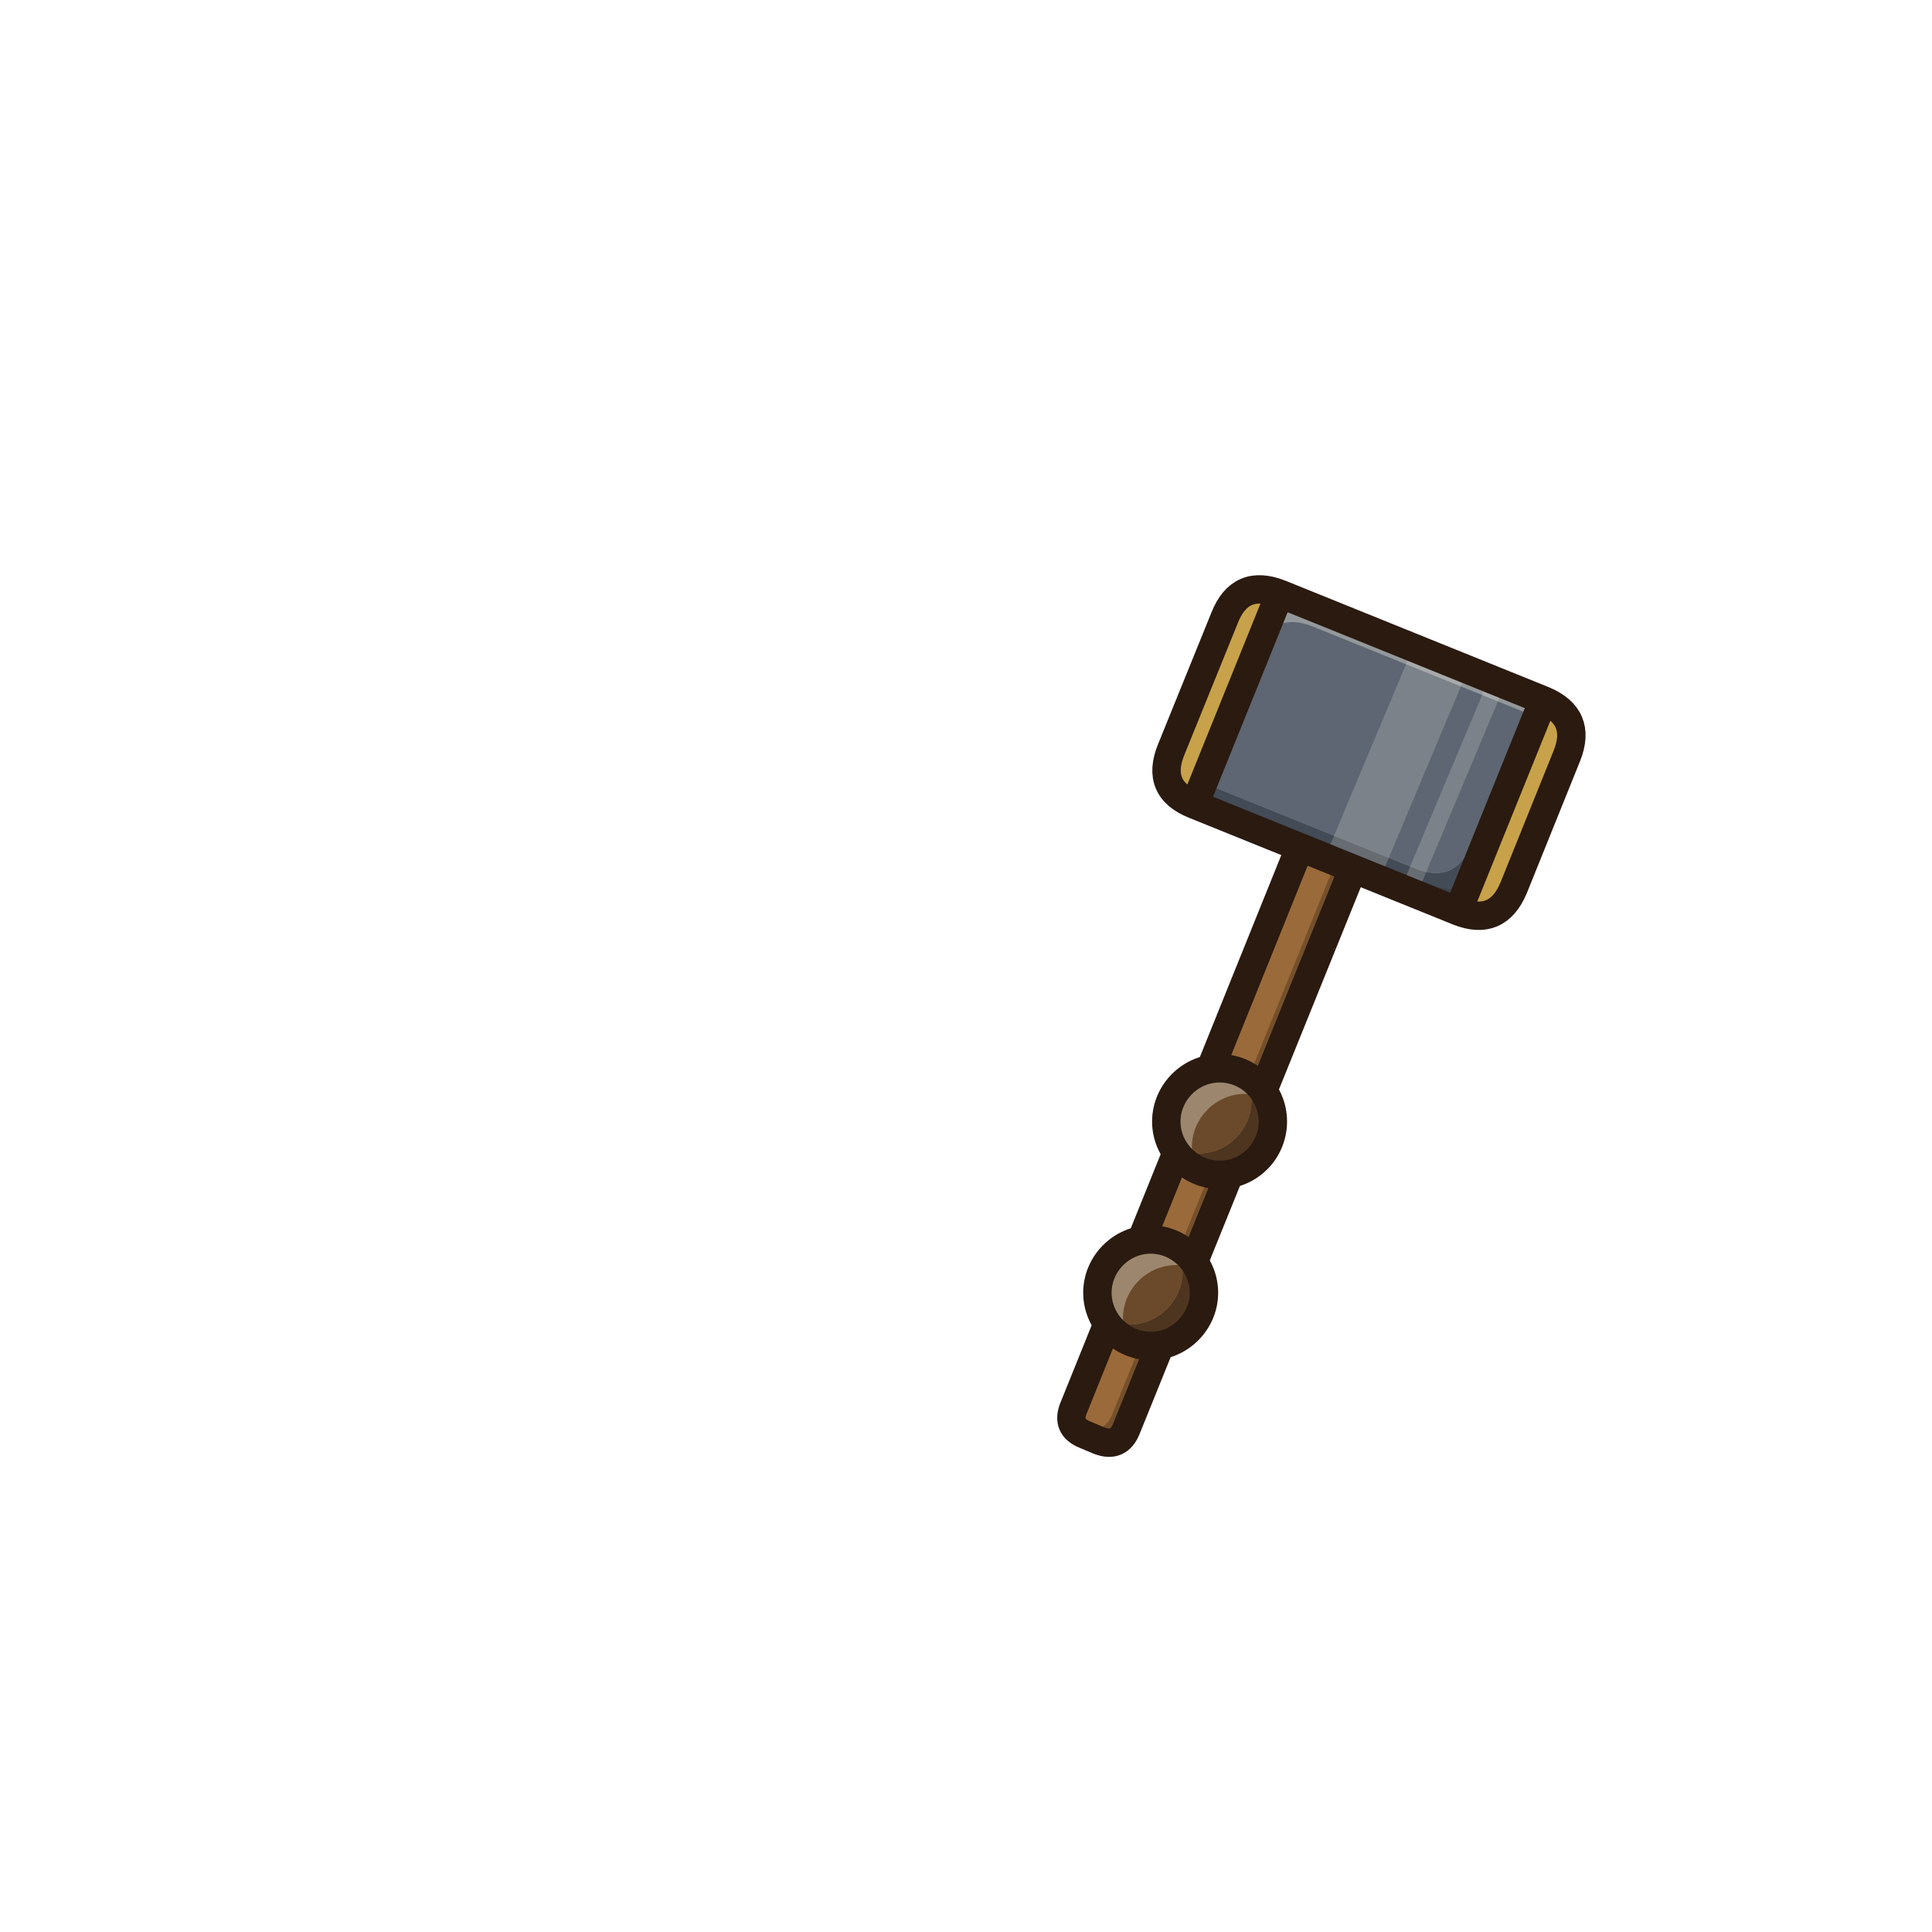
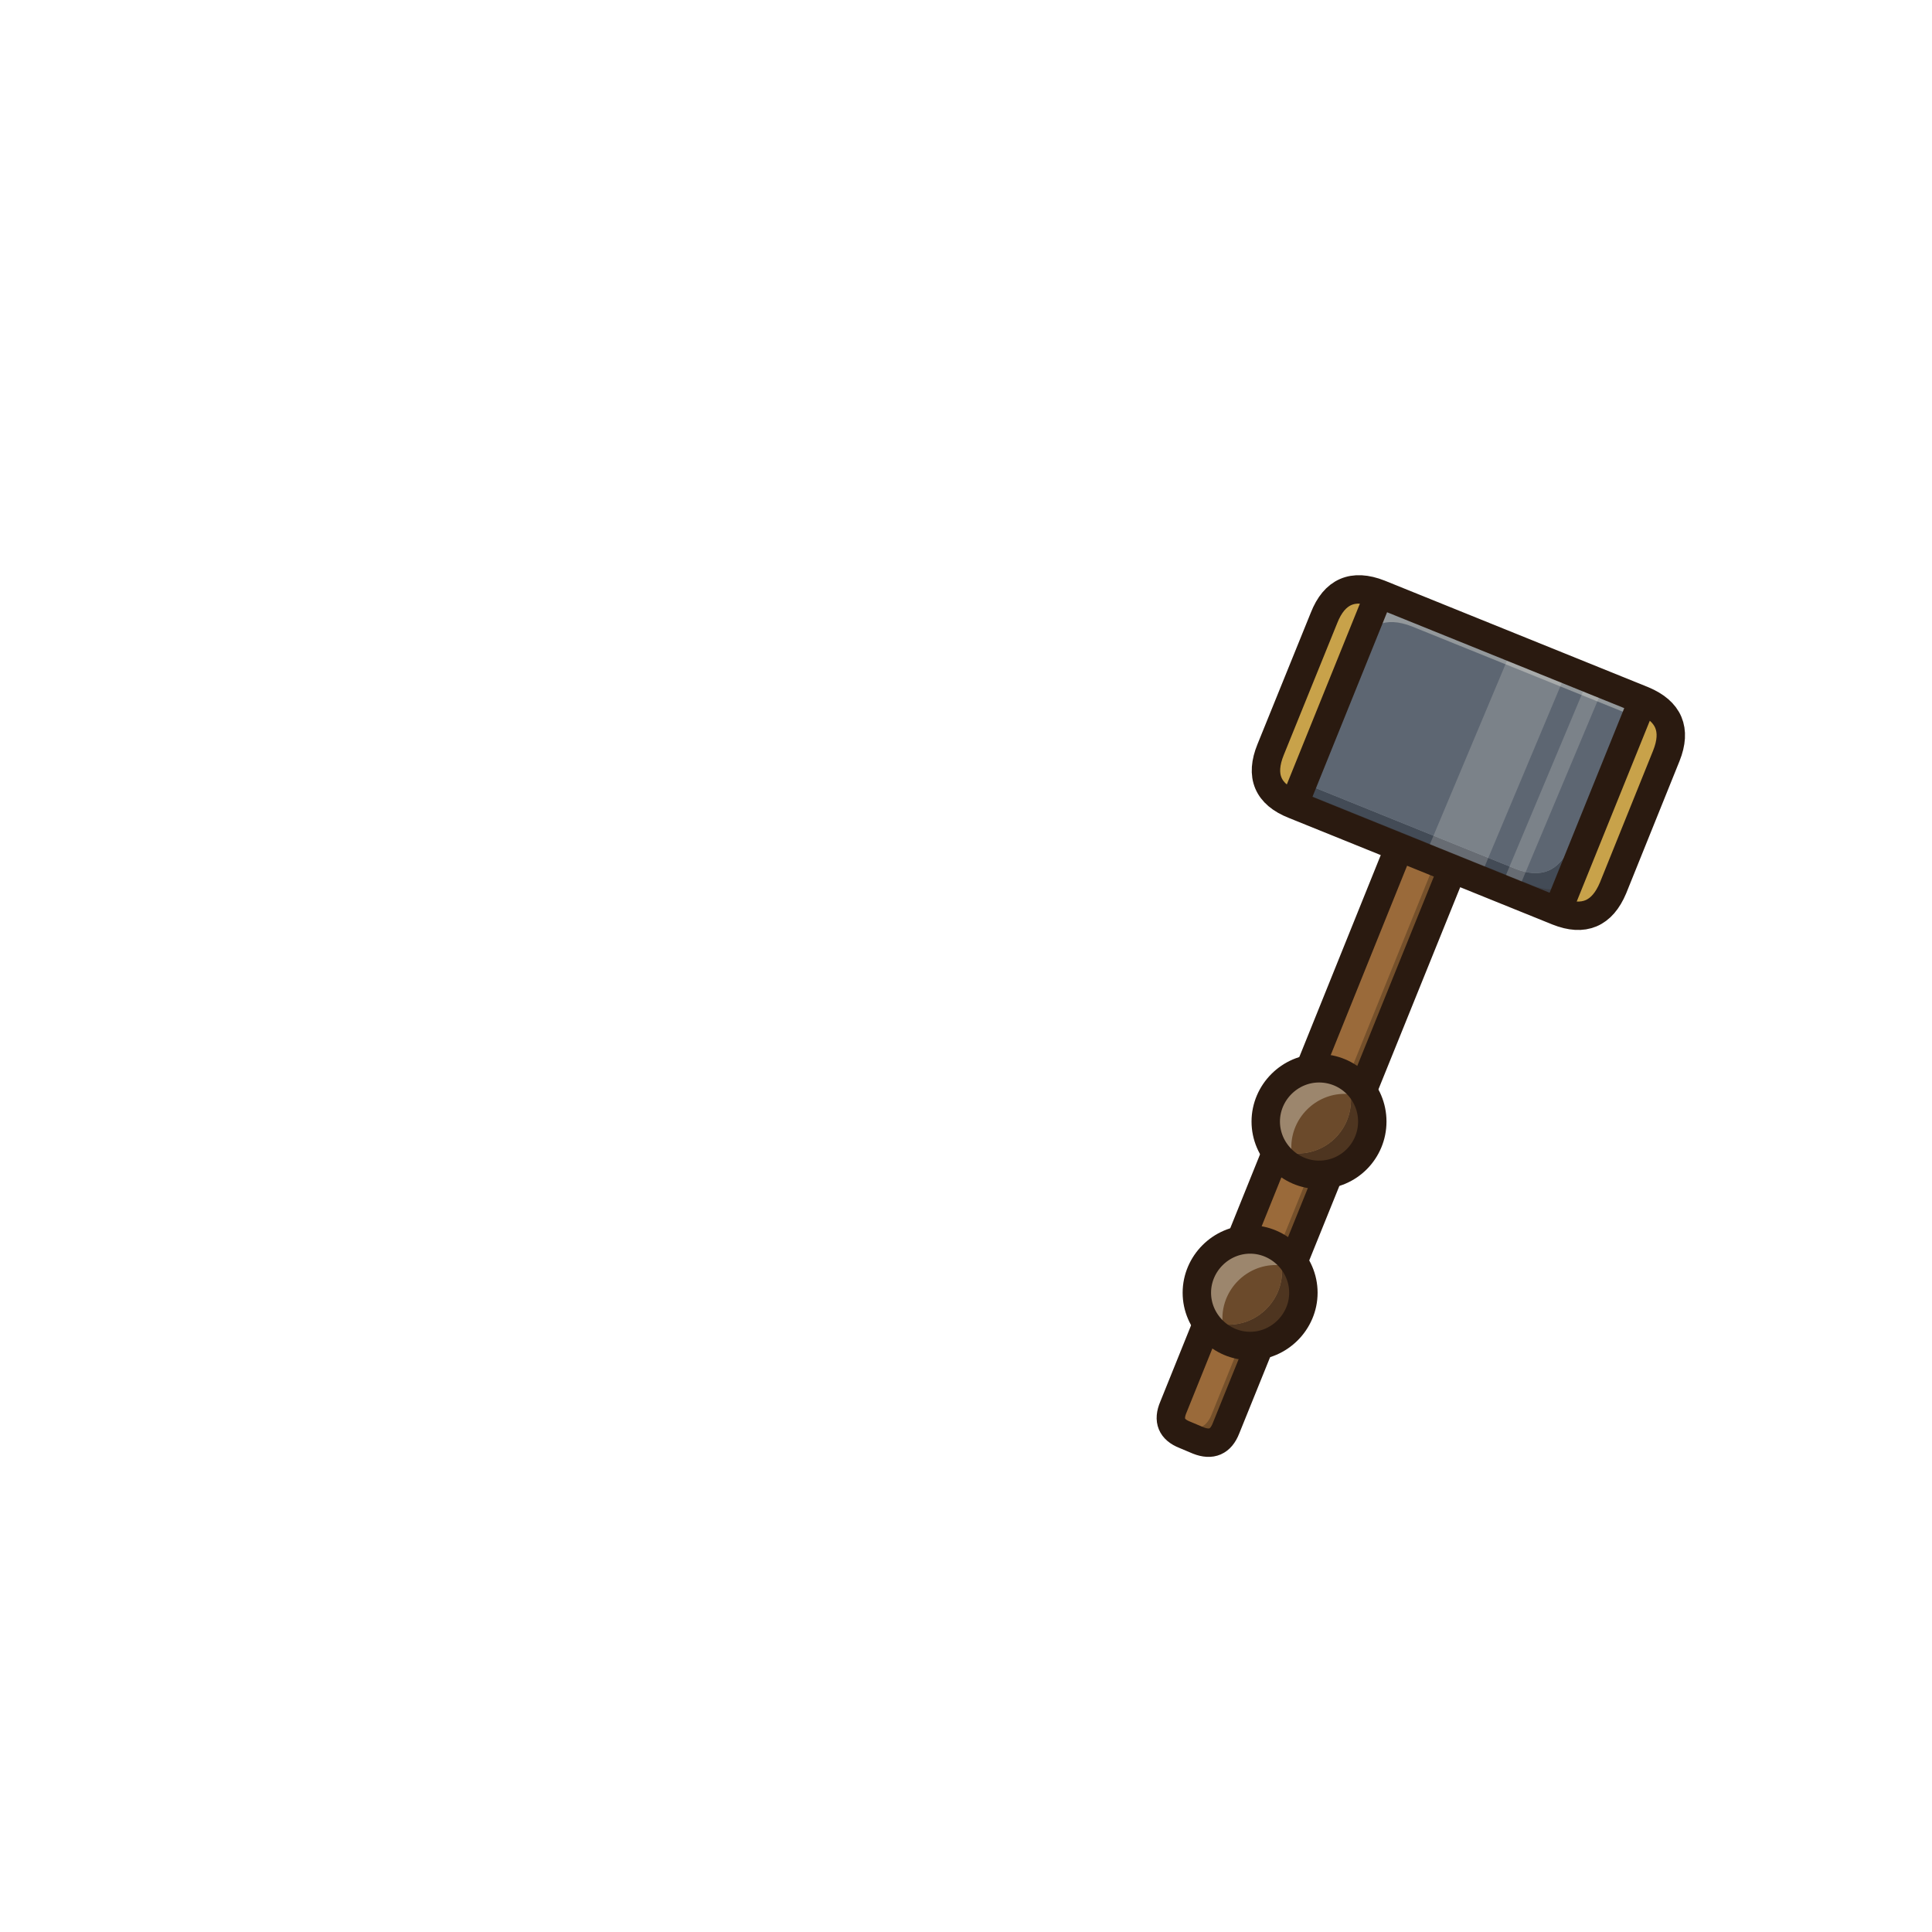
<svg xmlns="http://www.w3.org/2000/svg" id="jarl-hammer" width="272" height="272" viewBox="-40 -40 272 272">
  <defs>
-     <path id="jarl-hammer-shaft-shape" d="M 151 67.5 L 152.9 68.2 Q 155.7 69.3 154.6 72.1 L 118.6 161.1 Q 117.5 163.9 114.7 162.8 L 112.8 162 Q 110 160.9 111.2 158.1 L 147.1 69.1 Q 148.3 66.3 151 67.5 Z" />
+     <path id="jarl-hammer-shaft-shape" d="M 165 67.5 L 166.9 68.2 Q 169.7 69.3 168.6 72.1 L 132.6 161.1 Q 131.5 163.9 128.7 162.8 L 126.8 162 Q 124 160.9 125.2 158.1 L 161.1 69.1 Q 162.3 66.3 165 67.5 Z" />
    <clipPath id="jarl-hammer-shaft-clip">
      <use href="#jarl-hammer-shaft-shape" />
    </clipPath>
-     <path id="jarl-hammer-head-shape" d="M 140.2 43.6 L 177.3 58.6 Q 182.8 60.9 180.6 66.4 L 173.1 85 Q 170.8 90.5 165.3 88.3 L 128.2 73.3 Q 122.6 71.1 124.9 65.5 L 132.4 47 Q 134.6 41.4 140.2 43.6 Z" />
+     <path id="jarl-hammer-head-shape" d="M 154.2 43.6 L 191.3 58.6 Q 196.8 60.9 194.6 66.4 L 187.1 85 Q 184.8 90.5 179.3 88.3 L 142.2 73.3 Q 136.6 71.1 138.9 65.5 L 146.4 47 Q 148.6 41.4 154.2 43.6 Z" />
    <clipPath id="jarl-hammer-head-clip">
      <use href="#jarl-hammer-head-shape" />
    </clipPath>
    <clipPath id="jarl-hammer-head-lit-clip">
      <use href="#jarl-hammer-head-shape" transform="translate(-6 -6)" />
    </clipPath>
-     <path id="jarl-hammer-band-a-shape" d="M 131.6 38 L 140.9 41.8 L 127.4 75.2 L 118.2 71.4 L 131.6 38 Z" />
-     <path id="jarl-hammer-band-b-shape" d="M 178 56.8 L 187.3 60.5 L 173.8 93.9 L 164.5 90.2 L 178 56.8 Z" />
-     <path id="jarl-hammer-hand-upper-shape" d="M 139.2 117.9 C 139.2 122 135.9 125.4 131.7 125.4 C 127.6 125.4 124.2 122 124.2 117.9 C 124.2 113.8 127.6 110.4 131.7 110.4 C 135.9 110.4 139.2 113.8 139.2 117.9 Z" />
+     <path id="jarl-hammer-band-a-shape" d="M 145.6 38 L 154.9 41.8 L 141.4 75.2 L 132.2 71.4 L 145.6 38 Z" />
+     <path id="jarl-hammer-band-b-shape" d="M 192 56.8 L 201.3 60.5 L 187.8 93.9 L 178.5 90.2 L 192 56.8 Z" />
+     <path id="jarl-hammer-hand-upper-shape" d="M 153.2 117.9 C 153.2 122 149.9 125.4 145.7 125.4 C 141.6 125.4 138.2 122 138.2 117.9 C 138.2 113.8 141.6 110.4 145.7 110.4 C 149.9 110.4 153.2 113.8 153.2 117.9 Z" />
    <clipPath id="jarl-hammer-hand-upper-clip">
      <use href="#jarl-hammer-hand-upper-shape" />
    </clipPath>
    <clipPath id="jarl-hammer-hand-upper-lit-clip">
      <use href="#jarl-hammer-hand-upper-shape" transform="translate(-3 -3)" />
    </clipPath>
-     <path id="jarl-hammer-hand-shape" d="M 129.5 142 C 129.5 146.1 126.1 149.5 122 149.5 C 117.9 149.5 114.5 146.1 114.5 142 C 114.5 137.9 117.9 134.5 122 134.5 C 126.1 134.5 129.5 137.9 129.5 142 Z" />
+     <path id="jarl-hammer-hand-shape" d="M 143.5 142 C 143.5 146.1 140.1 149.5 136 149.5 C 131.9 149.5 128.5 146.1 128.5 142 C 128.5 137.9 131.9 134.5 136 134.5 C 140.1 134.5 143.5 137.9 143.5 142 Z" />
    <clipPath id="jarl-hammer-hand-clip">
      <use href="#jarl-hammer-hand-shape" />
    </clipPath>
    <clipPath id="jarl-hammer-hand-lit-clip">
      <use href="#jarl-hammer-hand-shape" transform="translate(-3 -3)" />
    </clipPath>
  </defs>
  <g id="jarl-hammer-shaft">
    <use id="jarl-hammer-shaft-shade" href="#jarl-hammer-shaft-shape" fill="#75502b" />
    <g clip-path="url(#jarl-hammer-shaft-clip)">
      <use id="jarl-hammer-shaft-fill" href="#jarl-hammer-shaft-shape" transform="translate(-2 -2)" fill="#9a6a3a" />
    </g>
    <use id="jarl-hammer-shaft-line" href="#jarl-hammer-shaft-shape" fill="none" stroke="#2a1a10" stroke-width="4" stroke-linecap="round" stroke-linejoin="round" />
  </g>
  <g id="jarl-hammer-head">
    <use id="jarl-hammer-head-shade" href="#jarl-hammer-head-shape" fill="#434b56" />
    <g clip-path="url(#jarl-hammer-head-clip)">
      <use id="jarl-hammer-head-deep" href="#jarl-hammer-head-shape" fill="#2a1a10" opacity="0.2" />
      <use id="jarl-hammer-head-shade-over" href="#jarl-hammer-head-shape" transform="translate(-3.72 -3.72)" fill="#434b56" />
      <use id="jarl-hammer-head-fill" href="#jarl-hammer-head-shape" transform="translate(-6 -6)" fill="#5d6672" />
      <g clip-path="url(#jarl-hammer-head-lit-clip)">
        <use id="jarl-hammer-head-lit" href="#jarl-hammer-head-shape" transform="translate(-6 -6)" fill="#f4f1e4" opacity="0.36" />
        <use id="jarl-hammer-head-fill-over" href="#jarl-hammer-head-shape" transform="translate(4.6 4.6)" fill="#5d6672" />
      </g>
-       <path id="jarl-hammer-head-sheen" d="M163.04 41.4 L172.07 41.4 L151.43 90.55 L142.4 90.55 Z M175.57 41.4 L178.17 41.4 L157.53 90.55 L154.93 90.55 Z" fill="#f4f1e4" opacity="0.2" />
+       <path id="jarl-hammer-head-sheen" d="M177.04 41.4 L186.07 41.4 L165.43 90.55 L156.4 90.55 Z M189.57 41.4 L192.17 41.4 L171.53 90.55 L168.93 90.55 Z" fill="#f4f1e4" opacity="0.2" />
      <g id="jarl-hammer-band-a">
        <use id="jarl-hammer-band-a-fill" href="#jarl-hammer-band-a-shape" fill="#c8a24a" />
        <use id="jarl-hammer-band-a-line" href="#jarl-hammer-band-a-shape" fill="none" stroke="#2a1a10" stroke-width="4" stroke-linecap="round" stroke-linejoin="round" />
      </g>
      <g id="jarl-hammer-band-b">
        <use id="jarl-hammer-band-b-fill" href="#jarl-hammer-band-b-shape" fill="#c8a24a" />
        <use id="jarl-hammer-band-b-line" href="#jarl-hammer-band-b-shape" fill="none" stroke="#2a1a10" stroke-width="4" stroke-linecap="round" stroke-linejoin="round" />
      </g>
    </g>
    <use id="jarl-hammer-head-line" href="#jarl-hammer-head-shape" fill="none" stroke="#2a1a10" stroke-width="4" stroke-linecap="round" stroke-linejoin="round" />
  </g>
  <g id="jarl-hammer-hand-upper">
    <use id="jarl-hammer-hand-upper-shade" href="#jarl-hammer-hand-upper-shape" fill="#4e3520" />
    <g clip-path="url(#jarl-hammer-hand-upper-clip)">
      <use id="jarl-hammer-hand-upper-fill" href="#jarl-hammer-hand-upper-shape" transform="translate(-3 -3)" fill="#6b4a2b" />
      <g clip-path="url(#jarl-hammer-hand-upper-lit-clip)">
        <use id="jarl-hammer-hand-upper-lit" href="#jarl-hammer-hand-upper-shape" transform="translate(-3 -3)" fill="#f4f1e4" opacity="0.36" />
        <use id="jarl-hammer-hand-upper-fill-over" href="#jarl-hammer-hand-upper-shape" transform="translate(3.6 3.6)" fill="#6b4a2b" />
      </g>
    </g>
    <use id="jarl-hammer-hand-upper-line" href="#jarl-hammer-hand-upper-shape" fill="none" stroke="#2a1a10" stroke-width="4" stroke-linecap="round" stroke-linejoin="round" />
  </g>
  <g id="jarl-hammer-hand">
    <use id="jarl-hammer-hand-shade" href="#jarl-hammer-hand-shape" fill="#4e3520" />
    <g clip-path="url(#jarl-hammer-hand-clip)">
      <use id="jarl-hammer-hand-fill" href="#jarl-hammer-hand-shape" transform="translate(-3 -3)" fill="#6b4a2b" />
      <g clip-path="url(#jarl-hammer-hand-lit-clip)">
        <use id="jarl-hammer-hand-lit" href="#jarl-hammer-hand-shape" transform="translate(-3 -3)" fill="#f4f1e4" opacity="0.36" />
        <use id="jarl-hammer-hand-fill-over" href="#jarl-hammer-hand-shape" transform="translate(3.6 3.6)" fill="#6b4a2b" />
      </g>
    </g>
    <use id="jarl-hammer-hand-line" href="#jarl-hammer-hand-shape" fill="none" stroke="#2a1a10" stroke-width="4" stroke-linecap="round" stroke-linejoin="round" />
  </g>
</svg>
